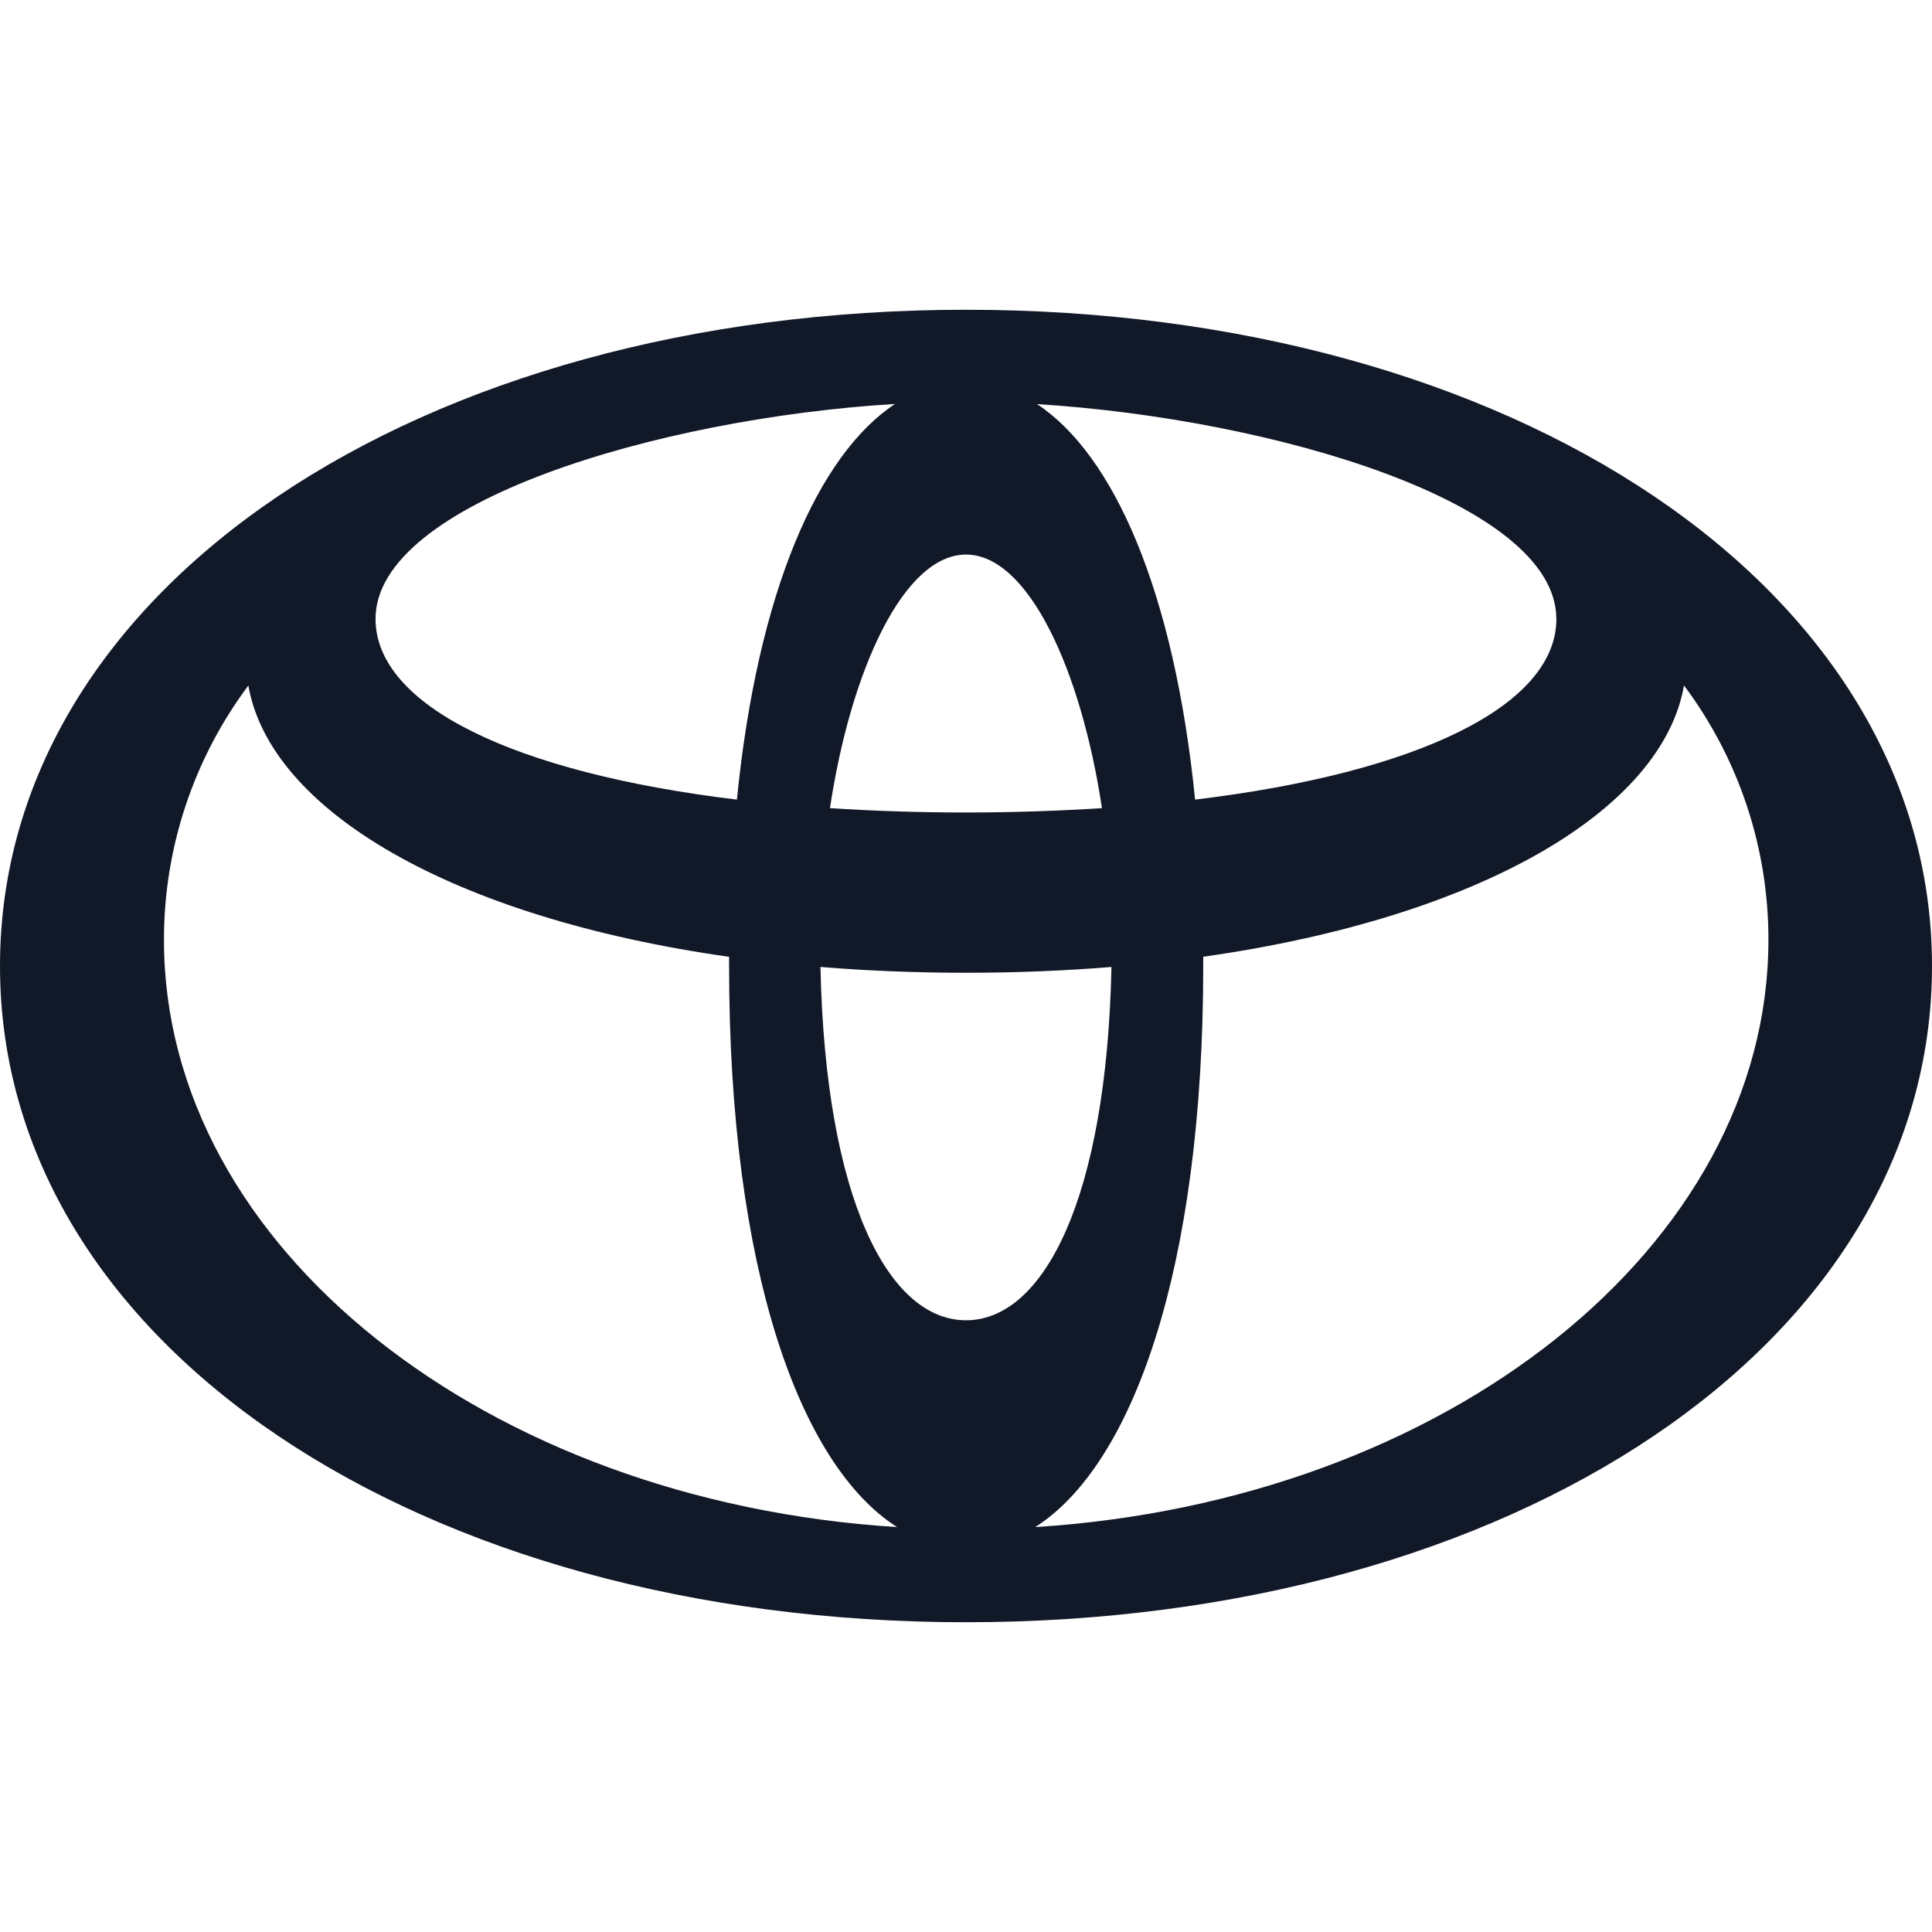
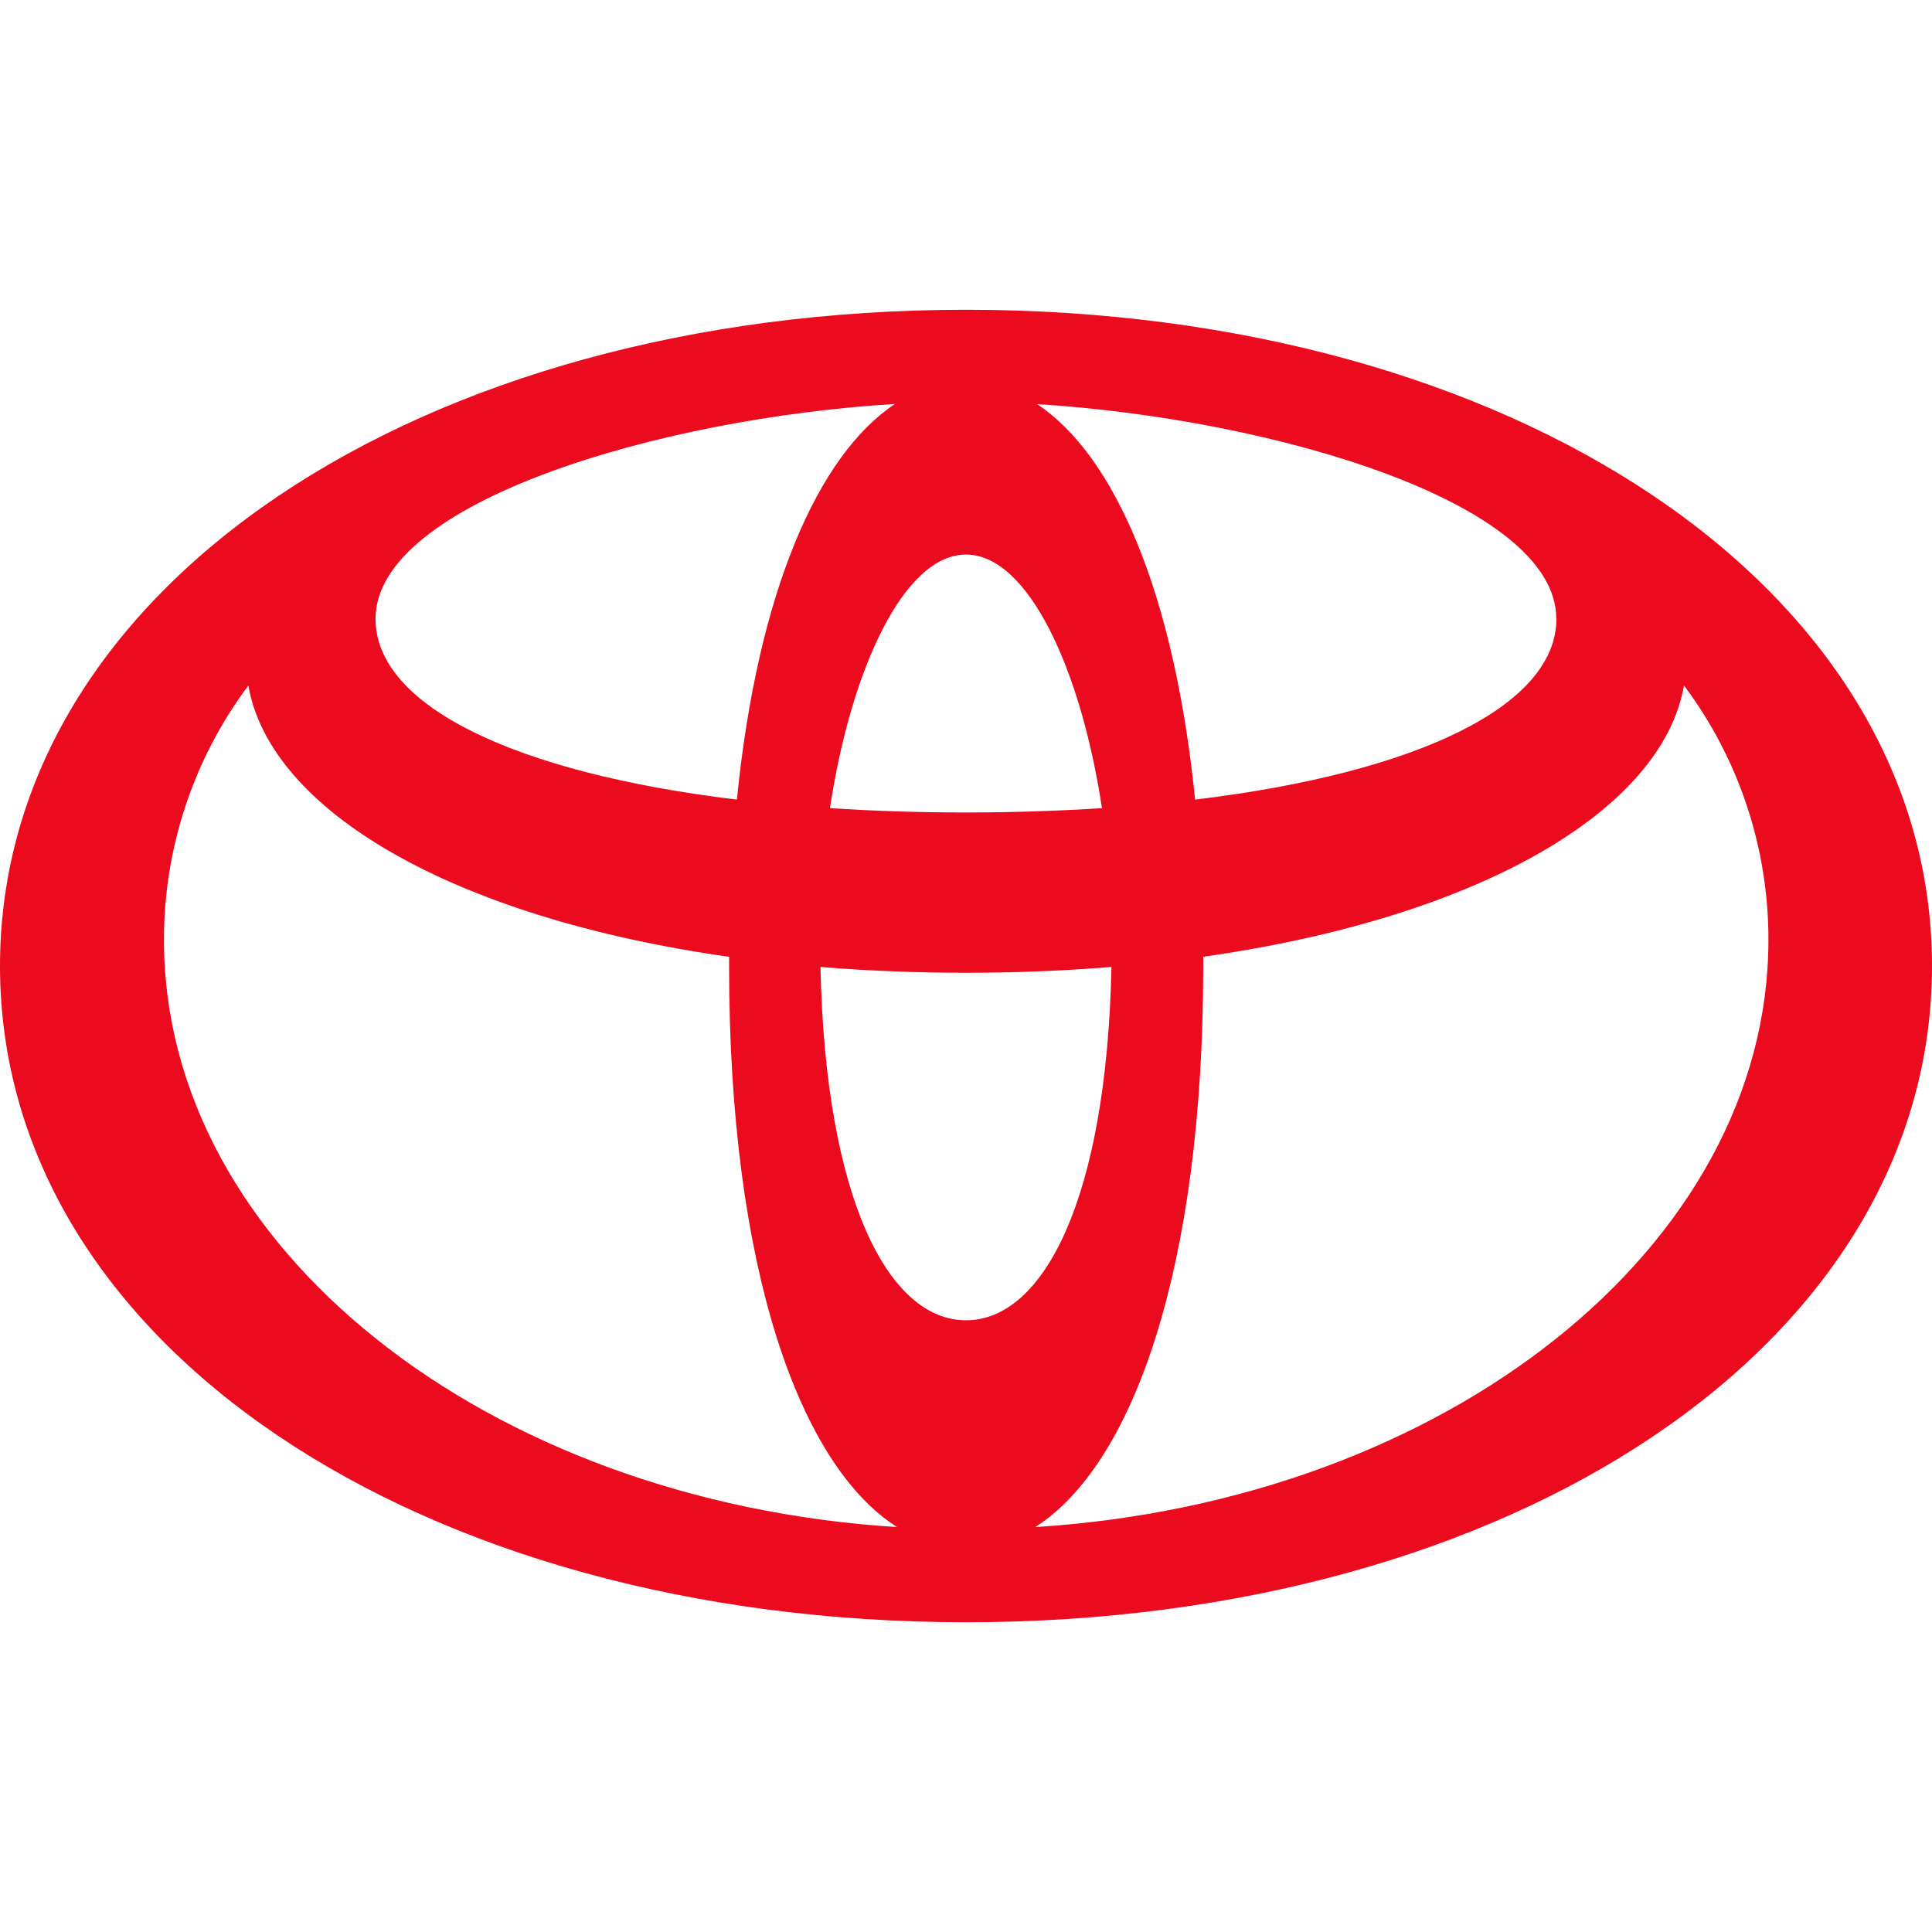
- <svg xmlns="http://www.w3.org/2000/svg" fill="#111827" role="img" viewBox="0 0 24 24">
+ <svg xmlns="http://www.w3.org/2000/svg" fill="#eb0a1e" role="img" viewBox="0 0 24 24">
  <path d="M12 3.848C5.223 3.848 0 7.298 0 12c0 4.702 5.224 8.152 12 8.152S24 16.702 24 12c0-4.702-5.223-8.152-12-8.152zm7.334 3.839c0 1.08-1.725 1.913-4.488 2.246-.26-2.58-1.005-4.279-1.963-4.913 2.948.184 6.45 1.227 6.45 2.667zM12 16.401c-.96 0-1.746-1.5-1.808-4.389.577.047 1.18.072 1.808.072.628 0 1.23-.025 1.807-.072-.061 2.89-.847 4.389-1.807 4.389zm0-6.308c-.59 0-1.155-.019-1.69-.054.261-1.728.92-3.15 1.69-3.15.77 0 1.428 1.422 1.689 3.15-.535.034-1.099.054-1.689.054zm-.882-5.075c-.956.633-1.706 2.333-1.964 4.915C6.391 9.6 4.665 8.767 4.665 7.687c0-1.44 3.504-2.49 6.453-2.669zM2.037 11.68a5.265 5.265 0 0 1 1.048-3.164c.27 1.547 2.522 2.881 5.972 3.37V12c0 3.772.879 6.203 2.087 6.97-5.107-.321-9.107-3.48-9.107-7.29zm10.823 7.29c1.207-.767 2.087-3.198 2.087-6.97v-.115c3.447-.488 5.704-1.826 5.972-3.37a5.26 5.26 0 0 1 1.049 3.165c-.004 3.81-4.008 6.969-9.109 7.29z" />
</svg>
